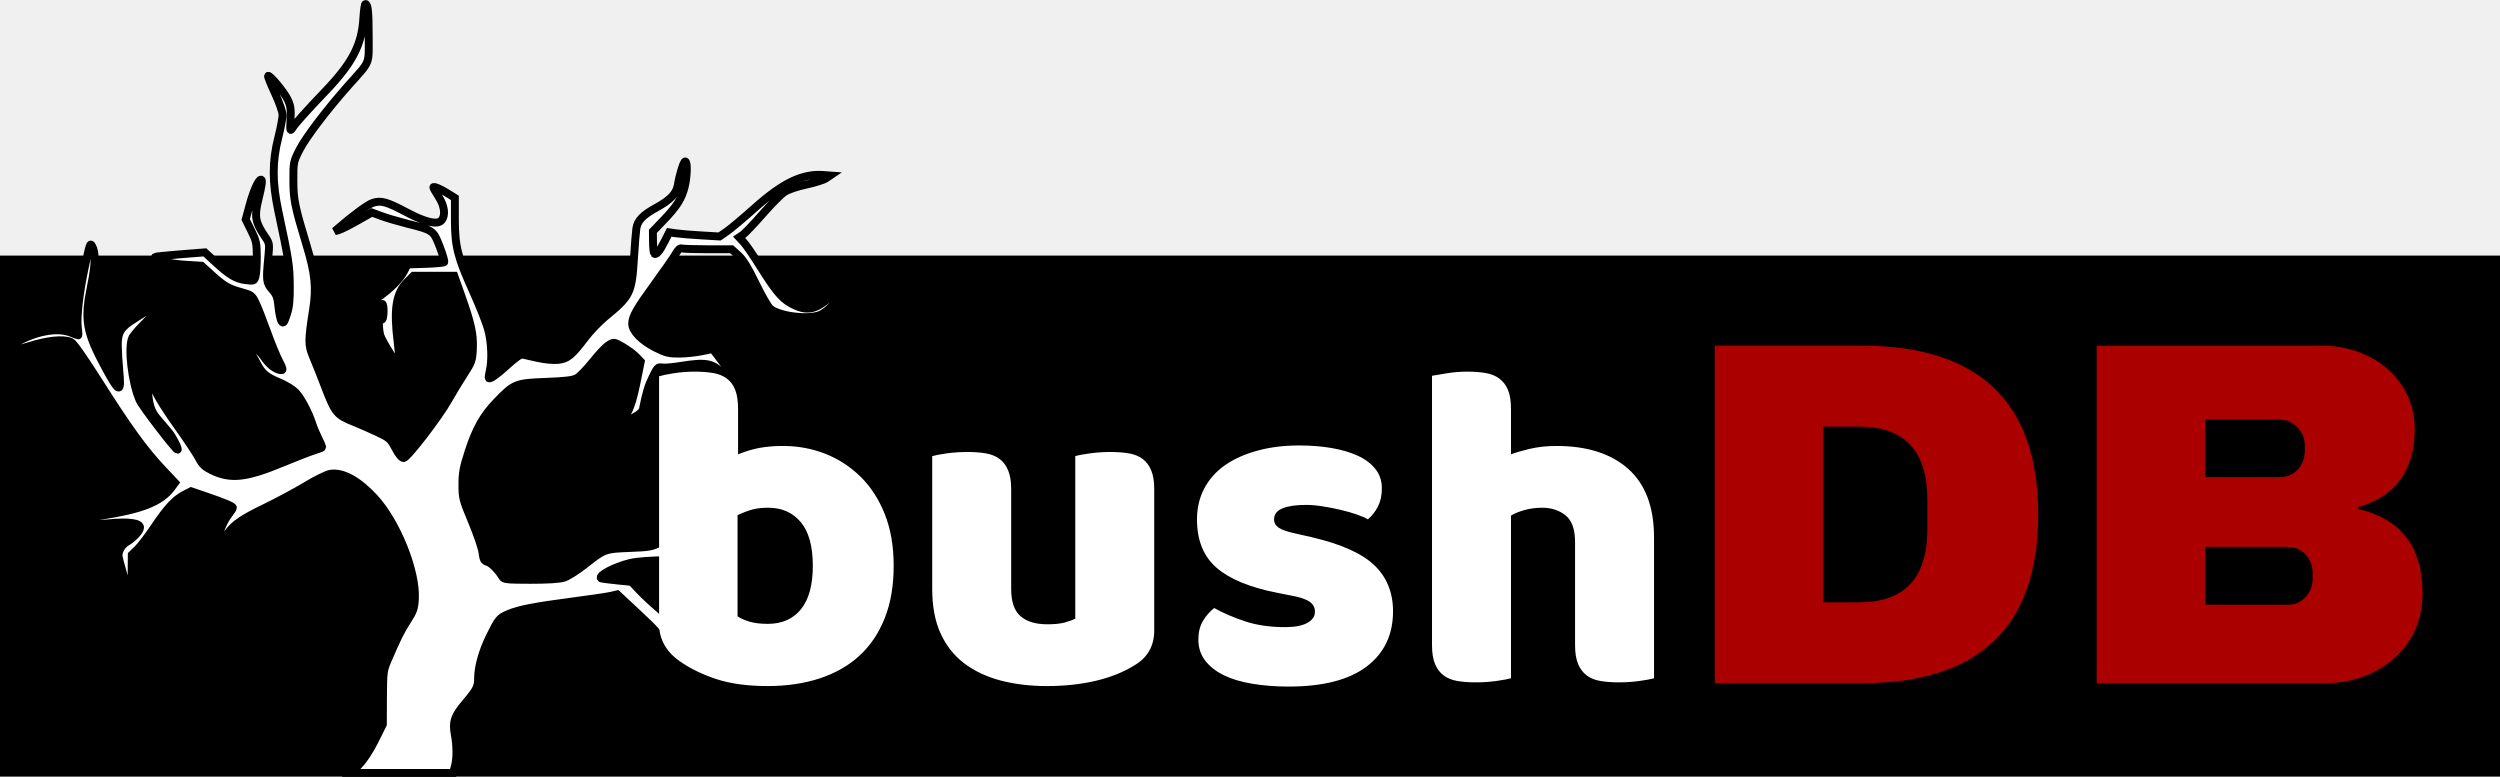
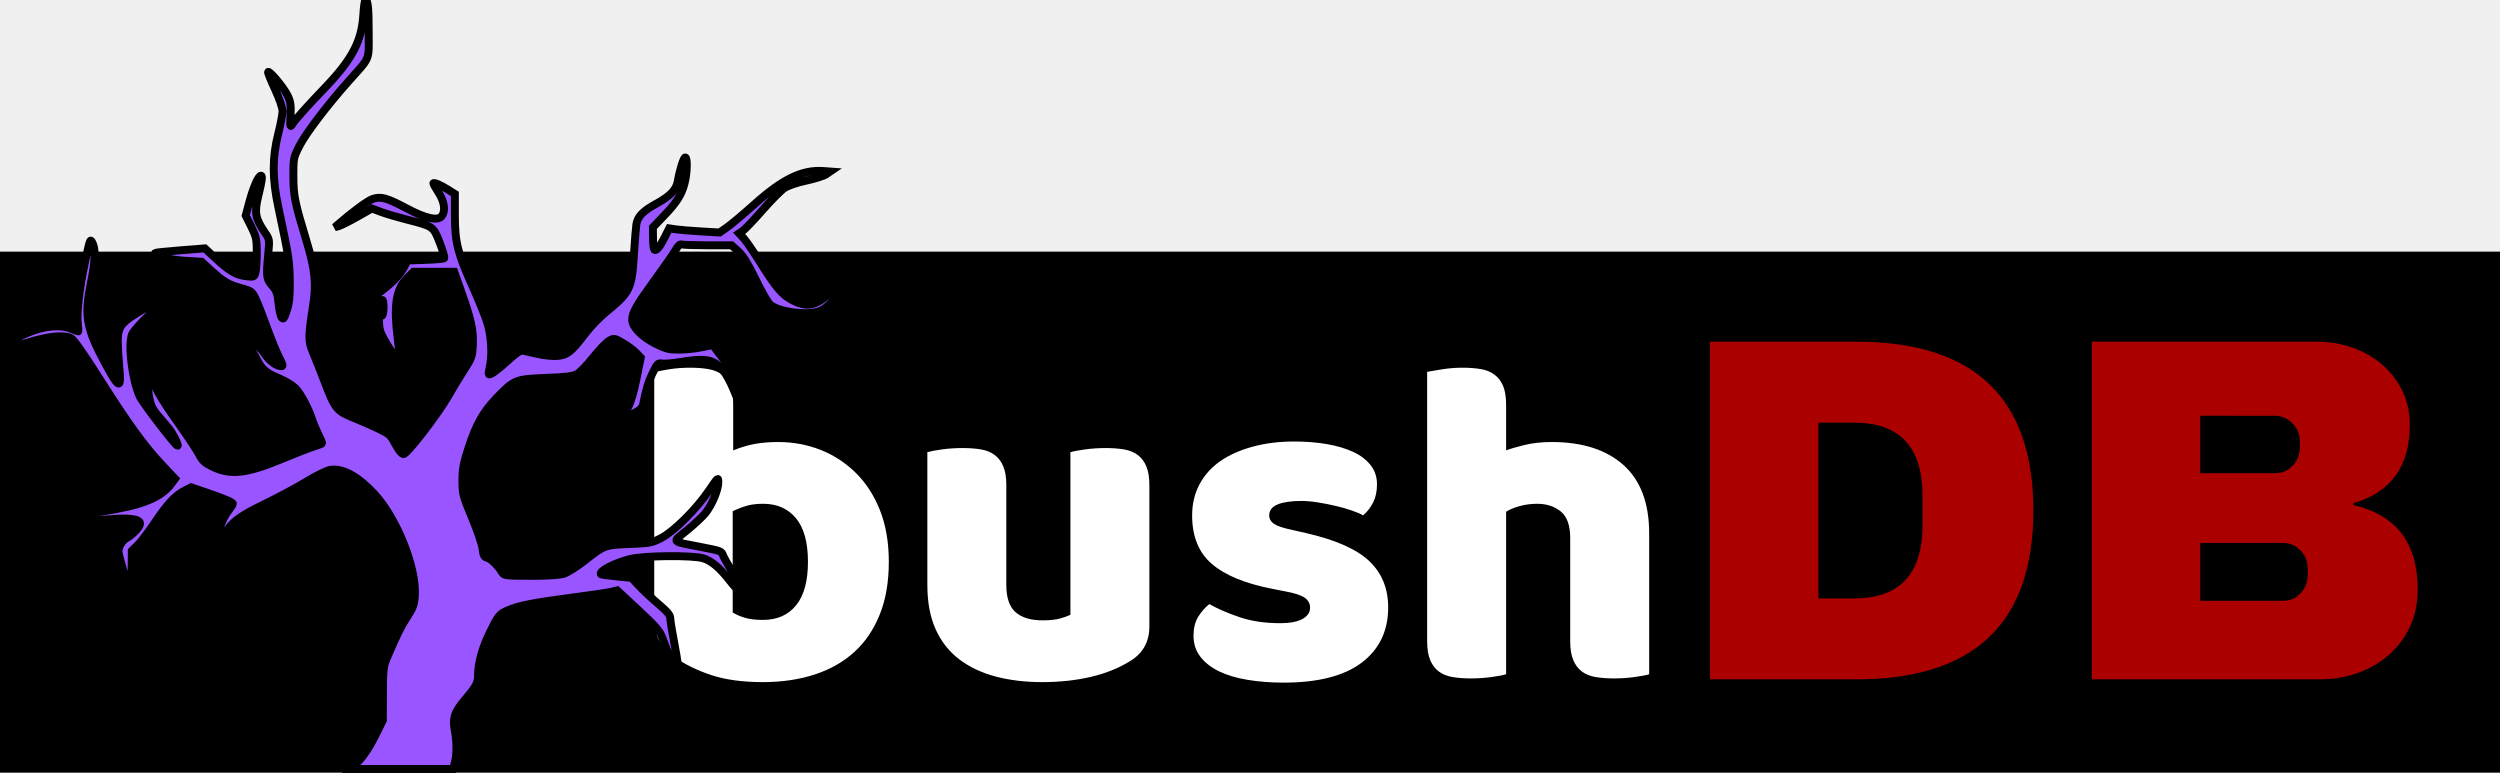
- <svg xmlns="http://www.w3.org/2000/svg" width="360" height="111.86" version="1.1" viewBox="0 0 360 111.86">
+ <svg xmlns="http://www.w3.org/2000/svg" width="360" height="111.26" version="1.1" viewBox="0 0 360 111.26">
  <defs>
    <filter id="editing-jagged" x="0" y="0" width="1" height="1">
      <feTurbulence baseFrequency="0" result="turb" seed="1" />
      <feDisplacementMap in="SourceGraphic" in2="turb" />
    </filter>
  </defs>
-   <g transform="translate(.027777)">
-     <rect x="-.028" y="36.805" width="360" height="75.025" rx="0" ry="0" stroke-width=".79" />
-     <g transform="translate(-.027777 36.805)">
-       <path d="m51.692 73.319c0.688-0.714 1.577-2.075 2.283-3.498l1.156-2.328 0.016-3.84c0.015-3.572 0.059-3.94 0.629-5.272 1.396-3.264 1.945-4.371 2.887-5.827 0.857-1.325 1.003-1.743 1.079-3.102 0.226-4.002-2.622-11.097-5.856-14.59-2.321-2.507-4.58-3.732-6.338-3.435-0.495 0.084-2.052 0.852-3.46 1.707-1.408 0.855-4.173 2.336-6.145 3.29-5.372 2.6-6.146 3.717-6.468 9.344-0.206 3.603-0.508 3.183-0.54-0.75-0.027-3.368 0.712-6.138 2.113-7.918 0.267-0.34 0.486-0.699 0.486-0.798 0-0.214-1.282-0.751-4.021-1.686l-1.992-0.68-0.941 0.48c-1.347 0.687-2.494 1.922-4.322 4.65-0.88 1.314-1.979 2.756-2.441 3.204l-0.84 0.814-0.024 2.757c-0.013 1.516-0.11 3.026-0.215 3.354-0.188 0.586-0.192 0.584-0.218-0.119-0.014-0.394-0.347-1.78-0.74-3.081-0.392-1.301-0.713-2.558-0.713-2.793 0-0.73 0.49-1.547 1.167-1.947 0.975-0.576 1.935-1.615 1.935-2.095 0-0.659-1.625-0.882-4.466-0.614-1.822 0.172-2.687 0.156-3.424-0.065-0.542-0.163-0.925-0.357-0.85-0.432 0.075-0.075 1.451-0.337 3.058-0.582 5.927-0.904 8.684-2 10.205-4.058l0.518-0.701-1.847-1.958c-2.586-2.742-4.896-5.926-9.04-12.466-2.352-3.712-3.769-5.721-4.132-5.862-1.163-0.452-3.301-0.229-6.044 0.631-1.484 0.465-2.968 0.814-3.299 0.776-0.515-0.06-0.355-0.218 1.119-1.107 3.006-1.812 6.299-2.439 8.335-1.588 0.471 0.197 0.901 0.358 0.955 0.358 0.054 0 0.031-0.511-0.052-1.135-0.191-1.441 0.233-5.119 0.996-8.649 0.756-3.493 0.773-3.545 1.044-3.107 0.548 0.886 0.509 2.63-0.128 5.745-1.015 4.963-0.717 6.652 2.092 11.847 1.982 3.666 2.289 3.718 1.964 0.332-0.108-1.128-0.203-2.749-0.212-3.602-0.018-1.89 0.454-2.639 2.421-3.843 0.728-0.445 2.004-1.254 2.837-1.798 1.425-0.93 1.494-0.951 1.181-0.358-0.183 0.347-1.154 1.435-2.158 2.42-1.004 0.984-1.978 2.08-2.165 2.434-0.692 1.309-0.102 6.498 1.03 9.056 0.397 0.897 5.166 7.123 5.456 7.123 0.238 0-0.7-1.857-1.289-2.552-0.355-0.419-1.059-1.249-1.565-1.843-1.007-1.185-1.243-1.941-1.49-4.767-0.111-1.273-0.085-1.835 0.081-1.732 0.135 0.084 0.314 0.424 0.398 0.757 0.345 1.376 1.562 3.486 3.907 6.774 1.366 1.915 2.738 3.983 3.05 4.595 0.453 0.889 0.823 1.238 1.841 1.736 2.708 1.325 4.935 1.084 10.193-1.103 1.903-0.792 3.97-1.593 4.594-1.78 0.623-0.188 1.133-0.394 1.133-0.459 0-0.065-0.254-0.625-0.564-1.244-0.31-0.619-0.702-1.555-0.87-2.08-0.534-1.667-1.655-3.781-2.425-4.576-0.41-0.423-1.454-1.062-2.321-1.421-1.943-0.804-2.53-1.308-3.296-2.832-0.33-0.656-0.821-1.435-1.092-1.73l-0.493-0.537h0.585c0.778 0 1.412 0.472 2.241 1.669 0.671 0.968 1.661 1.672 2.352 1.672 0.262 0 0.184-0.305-0.322-1.253-0.368-0.689-1.164-2.628-1.768-4.309-0.605-1.681-1.34-3.553-1.635-4.16-0.499-1.029-0.632-1.131-1.967-1.494-1.923-0.523-2.602-0.913-4.339-2.49l-1.475-1.339-2.343-0.143c-1.487-0.091-2.727-0.308-3.394-0.594-0.578-0.248-1.008-0.491-0.955-0.539 0.053-0.048 1.687-0.214 3.63-0.368l3.533-0.281 1.453 1.345c2.059 1.906 3.035 2.491 4.436 2.657 1.187 0.141 1.223 0.127 1.41-0.544 0.105-0.378 0.188-1.654 0.183-2.836-0.007-1.946-0.083-2.298-0.804-3.75l-0.796-1.602 0.533-1.977c0.571-2.121 1.301-3.767 1.671-3.767 0.245 0 0.145 0.762-0.382 2.898-0.602 2.438-0.446 3.271 1.008 5.388 0.589 0.857 0.61 0.995 0.434 2.811-0.333 3.432-0.293 3.779 0.542 4.73 0.637 0.725 0.781 1.121 0.92 2.535 0.091 0.922 0.294 1.851 0.451 2.066 0.243 0.333 0.354 0.183 0.745-1.01 0.36-1.099 0.452-2.018 0.427-4.264-0.032-2.838-0.13-3.47-1.651-10.619-0.876-4.116-0.883-7.112-0.026-10.5 0.349-1.378 0.635-2.875 0.635-3.326 1.78e-4 -0.476-0.461-1.808-1.1-3.175-0.605-1.295-1.049-2.407-0.985-2.47 0.209-0.209 2.275 2.275 2.808 3.377 0.431 0.891 0.506 1.391 0.431 2.884-0.085 1.687-0.067 1.769 0.272 1.244 0.457-0.706 1.872-2.286 4.78-5.334 3.846-4.031 5.201-6.638 5.429-10.44 0.069-1.148 0.205-2.088 0.303-2.088 0.352 0 0.466 1.135 0.469 4.695 0.004 4.13 0.297 3.421-2.892 6.998-3.048 3.419-6.171 7.523-7.064 9.283-0.88 1.734-0.898 1.823-0.892 4.417 0.007 2.792 0.197 3.727 1.909 9.39 1.209 4 1.422 6.059 0.945 9.126-0.727 4.674-0.727 5.213 7.11e-4 6.932 0.358 0.847 1.02 2.506 1.47 3.687 1.7 4.461 1.828 4.622 4.53 5.717 0.901 0.365 2.412 1.03 3.359 1.479 1.589 0.753 1.779 0.925 2.479 2.239 0.491 0.921 0.909 1.423 1.183 1.423 0.52 0 5.083-5.936 6.468-8.416 0.53-0.949 1.517-2.578 2.193-3.62 1.163-1.794 1.233-1.99 1.311-3.699 0.095-2.091-0.245-3.644-1.69-7.71l-0.996-2.804h-5.868l-0.901 0.901c-1.613 1.613-1.972 3.904-1.367 8.723 0.227 1.808 0.362 3.338 0.3 3.4-0.185 0.185-2.56-3.579-2.812-4.455-0.234-0.815-0.3-2.983-0.074-2.423 0.066 0.165 0.219 0.239 0.339 0.165 0.271-0.168 0.292-2.254 0.022-2.254-0.108 0-0.704 0.173-1.325 0.385-0.621 0.212-1.182 0.332-1.247 0.267-0.065-0.065 0.719-0.705 1.743-1.423 2.043-1.432 3.461-2.87 4.052-4.111l0.384-0.804 2.571-0.08c1.414-0.044 2.645-0.154 2.736-0.245 0.091-0.091-0.196-1.092-0.637-2.225-0.924-2.374-0.914-2.367-4.795-3.351-1.289-0.327-2.937-0.816-3.66-1.087l-1.316-0.492-2.078 1.18c-1.143 0.649-2.346 1.256-2.674 1.348l-0.597 0.168 0.499-0.433c2.161-1.872 4.265-3.415 4.977-3.65 1.18-0.389 2.027-0.154 4.84 1.343 2.769 1.474 4.489 1.865 5.077 1.156 0.589-0.71 0.419-2.056-0.426-3.373-0.424-0.66-0.77-1.269-0.77-1.352 0-0.228 1.045 0.214 2.136 0.903l0.966 0.61v3.061c0 3.911 0.396 5.489 2.6 10.36 0.927 2.05 1.903 4.51 2.168 5.466 0.513 1.851 0.621 4.442 0.251 6.037-0.121 0.521-0.181 0.986-0.134 1.034 0.185 0.185 1.195-0.537 2.767-1.979 1.015-0.932 1.808-1.479 2.068-1.427 0.232 0.046 1.207 0.264 2.166 0.485 1.005 0.231 2.248 0.353 2.934 0.287 1.393-0.134 1.982-0.612 3.939-3.199 0.709-0.938 2.014-2.299 2.898-3.025 3.603-2.956 3.819-3.394 4.128-8.361 0.124-1.988 0.281-3.952 0.35-4.365 0.19-1.138 0.934-1.907 2.873-2.972 2.037-1.118 2.887-2.014 3.096-3.264 0.267-1.596 0.834-3.393 1.071-3.393 0.342 0 0.277 2.316-0.106 3.752-0.444 1.667-1.124 2.731-2.991 4.681l-1.563 1.632 0.017 1.527c0.01 0.84 0.087 1.597 0.173 1.683 0.266 0.266 0.772-0.323 1.48-1.722l0.68-1.344 0.973 0.144c0.535 0.079 2.166 0.214 3.623 0.299l2.651 0.155 1.048-0.724c0.576-0.398 2.39-1.923 4.031-3.389 4.035-3.604 6.838-4.956 9.831-4.74l1.027 0.074-0.615 0.418c-0.338 0.23-1.623 0.633-2.854 0.896-1.308 0.279-2.608 0.723-3.126 1.065-0.488 0.323-1.91 1.755-3.16 3.184-1.251 1.428-2.52 2.763-2.821 2.967l-0.548 0.37 0.638 0.681c0.351 0.374 1.41 1.916 2.354 3.425 2.175 3.479 3.111 4.626 4.361 5.344 2.455 1.411 3.874 1.07 6.428-1.545 1.017-1.042 1.849-1.828 1.849-1.746 0 0.081-0.336 0.778-0.746 1.548-0.89 1.671-2.14 3.015-3.223 3.468-1.716 0.717-6.026 0.158-7.216-0.935-0.314-0.289-1.254-1.934-2.088-3.656-1.097-2.265-1.781-3.371-2.475-3.997l-0.958-0.866h-3.44c-1.892 0-3.588-0.057-3.769-0.126-0.205-0.079-0.521 0.213-0.838 0.776-0.28 0.496-1.595 2.393-2.924 4.216-2.729 3.746-3.345 4.825-3.345 5.863 0 1.047 1.383 2.458 3.396 3.466 1.458 0.73 1.902 0.839 3.377 0.832 0.934-0.005 2.395-0.158 3.247-0.34 0.852-0.183 1.554-0.313 1.561-0.29 7e-3 0.023 0.607 0.794 1.334 1.712 2.554 3.227 3.207 4.673 3.022 6.697l-0.086 0.94-0.294-0.684c-0.162-0.376-0.63-1.491-1.041-2.478-0.411-0.987-1.069-2.161-1.463-2.609-1.39-1.583-2.408-1.776-6.133-1.166-1.116 0.183-2.304 0.279-2.642 0.215-0.555-0.106-0.684 0.028-1.345 1.393-0.635 1.312-0.889 2.159-1.394 4.648-0.062 0.306-0.513 0.723-1.12 1.036-1.296 0.668-2.098 1.419-3.549 3.32-0.641 0.84-1.165 1.433-1.165 1.317 0-0.115 0.281-0.944 0.624-1.841 0.478-1.251 0.77-1.688 1.252-1.871 1.576-0.599 2.241-1.876 3.046-5.848l0.607-2.999-0.677-0.707c-0.372-0.389-1.239-1.029-1.926-1.422-1.244-0.712-1.253-0.713-1.984-0.282-0.404 0.238-1.441 1.324-2.304 2.413-0.863 1.089-1.903 2.159-2.312 2.378-0.561 0.301-1.653 0.432-4.477 0.538-4.31 0.162-4.558 0.262-7.059 2.857-1.912 1.983-2.975 3.857-4.034 7.112-0.763 2.345-0.909 3.12-0.909 4.822 4.72e-4 1.931 0.067 2.188 1.38 5.328 0.759 1.815 1.442 3.83 1.519 4.478 0.116 0.981 0.234 1.202 0.7 1.319 0.535 0.134 1.584 1.181 2.138 2.134 0.236 0.407 0.602 0.448 4.057 0.454 2.412 5e-3 4.162-0.103 4.797-0.296 0.55-0.167 1.892-1.009 2.983-1.87 2.855-2.256 2.925-2.282 6.502-2.418 2.905-0.11 3.213-0.168 4.548-0.861 1.833-0.951 5.049-4.147 6.865-6.823 1.324-1.951 1.368-1.989 1.362-1.193-8e-3 1.089-0.919 3.261-1.856 4.423-0.414 0.513-1.61 1.632-2.657 2.485-2.2 1.793-2.413 1.539 2.013 2.401 2.981 0.58 2.943 0.565 3.212 1.272 0.11 0.288 0.853 1.586 1.652 2.883 0.799 1.298 1.41 2.402 1.357 2.455-0.231 0.231-1.091-0.496-2.032-1.716-1.45-1.879-2.693-2.929-3.877-3.273-1.585-0.461-8.506-0.39-10.515 0.107-2.248 0.556-4.599 1.789-4.19 2.198 0.05 0.05 1.062 0.188 2.249 0.307l2.158 0.216 1.097 1.173c0.603 0.645 1.855 1.815 2.781 2.6 1.252 1.06 1.686 1.581 1.688 2.024 0.002 0.328 0.285 2.069 0.63 3.869 0.793 4.142 0.612 4.846-0.538 2.09-0.463-1.111-1.023-2.532-1.244-3.157-0.331-0.937-0.935-1.634-3.442-3.971l-3.041-2.836-0.893 0.211c-0.491 0.116-2.987 0.485-5.546 0.82-5.489 0.718-7.723 1.153-9.232 1.8-1.318 0.565-1.445 0.719-2.694 3.263-1.047 2.135-1.667 4.351-1.673 5.98-0.004 1.267-0.213 1.679-1.806 3.559-1.604 1.894-1.885 2.71-1.552 4.51 0.32 1.732 0.321 3.532 0.002 4.681l-0.249 0.895h-14.685l1.127-1.169z" fill="#fff" stroke="#000" stroke-width="1.139" />
-       <g transform="matrix(1.6701 0 0 1.6701 -54.385 -31.589)">
-         <path d="m193.03 26.678q15.274 0 15.274 14.557t-15.274 14.557h-12.614v-29.114zm-3.26 6.983v15.149h3.088q5.886 0 5.886-6.305v-2.539q0-6.305-5.886-6.305zm42.955-6.983q2.202 0 4.04 0.909 1.842 0.909 2.923 2.559 1.078 1.65 1.078 3.683 0 5.372-4.867 6.771v0.169q5.545 1.27 5.545 7.281 0 2.284-1.121 4.04-1.125 1.756-3.068 2.731-1.948 0.972-4.275 0.972h-19.636v-29.114zm-10.031 6.387v4.953h6.434q0.933 0 1.544-0.654 0.615-0.658 0.615-1.63v-0.423q0-0.933-0.635-1.587-0.635-0.658-1.524-0.658zm0 10.964v4.992h7.112q0.929 0 1.544-0.654 0.615-0.658 0.615-1.63v-0.423q0-0.976-0.615-1.63-0.615-0.654-1.544-0.654z" fill="#a00" stroke-width=".392" />
-         <g transform="matrix(.62581 0 0 .62581 -24.167 -5.1202)" fill="#fff" filter="url(#editing-jagged)">
-           <g transform="translate(178,96.695)" fill="#fff">
-             <path d="m3.46-7.55v-34.11q0.64-0.2 2.04-0.42 1.41-0.22 2.88-0.22 1.41 0 2.53 0.19t1.89 0.77q0.77 0.57 1.15 1.56 0.39 1 0.39 2.6v6.27q1.6-0.64 3.04-0.9 1.44-0.25 3.16-0.25 3.08 0 5.83 1.08 2.75 1.09 4.86 3.17t3.33 5.15q1.22 3.08 1.22 7.11 0 4.16-1.25 7.26-1.25 3.11-3.49 5.15-2.24 2.05-5.47 3.11-3.23 1.05-7.14 1.05-4.22 0-7.17-0.99-2.94-0.99-4.99-2.46-2.81-1.99-2.81-5.12zm14.97 0q2.95 0 4.58-2.02 1.63-2.01 1.63-5.98 0-4.03-1.66-6.02-1.67-1.98-4.48-1.98-1.28 0-2.21 0.25-0.93 0.26-2.02 0.77v13.95q0.71 0.45 1.7 0.74t2.46 0.29zm22.66-4.8v-18.31q0.64-0.19 2.01-0.38 1.38-0.19 2.85-0.19 1.41 0 2.53 0.19t1.89 0.77q0.77 0.57 1.18 1.57 0.42 0.99 0.42 2.59v13.76q0 2.62 1.28 3.74t3.71 1.12q1.47 0 2.4-0.25 0.93-0.26 1.44-0.52v-22.4q0.64-0.19 2.02-0.38 1.37-0.19 2.84-0.19 1.41 0 2.53 0.19t1.89 0.77q0.77 0.57 1.18 1.57 0.42 0.99 0.42 2.59v19.45q0 3.2-2.69 4.8-2.24 1.41-5.34 2.15-3.11 0.73-6.75 0.73-3.46 0-6.37-0.76-2.91-0.77-5.03-2.37-2.11-1.6-3.26-4.13t-1.15-6.11zm63.49 3.07q0 4.86-3.65 7.62-3.65 2.75-10.75 2.75-2.69 0-5-0.39-2.3-0.38-3.93-1.18t-2.56-2.02q-0.93-1.21-0.93-2.88 0-1.53 0.64-2.59 0.64-1.05 1.54-1.76 1.85 1.03 4.25 1.83t5.54 0.8q1.98 0 3.04-0.58 1.05-0.58 1.05-1.54 0-0.89-0.76-1.4-0.77-0.52-2.56-0.84l-1.92-0.38q-5.57-1.09-8.29-3.42-2.72-2.34-2.72-6.69 0-2.37 1.02-4.29 1.03-1.92 2.88-3.2 1.86-1.28 4.45-1.98 2.59-0.71 5.73-0.71 2.37 0 4.45 0.35 2.08 0.36 3.61 1.06 1.54 0.7 2.43 1.82 0.9 1.12 0.9 2.66 0 1.47-0.54 2.53-0.55 1.05-1.38 1.76-0.51-0.32-1.54-0.67-1.02-0.36-2.24-0.64-1.21-0.29-2.46-0.48-1.25-0.2-2.27-0.2-2.11 0-3.27 0.48-1.15 0.48-1.15 1.51 0 0.7 0.64 1.15t2.43 0.83l1.99 0.45q6.14 1.41 8.73 3.87 2.6 2.47 2.6 6.37zm35.96-10.18v19.4q-0.64 0.19-2.01 0.38-1.38 0.19-2.85 0.19-1.41 0-2.53-0.19t-1.89-0.77q-0.76-0.57-1.18-1.57-0.42-0.99-0.42-2.59v-14.21q0-2.62-1.31-3.68-1.31-1.05-3.23-1.05-1.28 0-2.43 0.32t-1.86 0.77v22.4q-0.64 0.19-2.01 0.38-1.38 0.19-2.85 0.19-1.41 0-2.53-0.19t-1.89-0.77q-0.77-0.57-1.18-1.57-0.42-0.99-0.42-2.59v-37.12q0.71-0.13 2.08-0.35 1.38-0.22 2.79-0.22 1.4 0 2.52 0.19t1.89 0.77q0.77 0.57 1.19 1.56 0.41 1 0.41 2.6v6.27q0.83-0.32 2.53-0.74 1.7-0.41 3.74-0.41 6.34 0 9.89 3.16 3.55 3.17 3.55 9.44z" fill="#fff" />
-           </g>
+   <g transform="translate(0 -.5682)">
+     <rect x="6.0093e-10" y="36.805" width="360" height="75.025" rx="0" ry="0" stroke-width=".79" />
+     <g transform="matrix(1.6701 0 0 1.6701 -55.085 5.2161)">
+       <path d="m193.03 26.678q15.274 0 15.274 14.557t-15.274 14.557h-12.614v-29.114zm-3.26 6.983v15.149h3.088q5.886 0 5.886-6.305v-2.539q0-6.305-5.886-6.305zm42.955-6.983q2.202 0 4.04 0.909 1.842 0.909 2.923 2.559 1.078 1.65 1.078 3.683 0 5.372-4.867 6.771v0.169q5.545 1.27 5.545 7.281 0 2.284-1.121 4.04-1.125 1.756-3.068 2.731-1.948 0.972-4.275 0.972h-19.636v-29.114zm-10.031 6.387v4.953h6.434q0.933 0 1.544-0.654 0.615-0.658 0.615-1.63v-0.423q0-0.933-0.635-1.587-0.635-0.658-1.524-0.658zm0 10.964v4.992h7.112q0.929 0 1.544-0.654 0.615-0.658 0.615-1.63v-0.423q0-0.976-0.615-1.63-0.615-0.654-1.544-0.654z" fill="#a00" stroke-width=".392" />
+       <g transform="matrix(.62581 0 0 .62581 -24.167 -5.1202)" fill="#fff" filter="url(#editing-jagged)">
+         <g transform="translate(178,96.695)" fill="#fff">
+           <path d="m3.46-7.55v-34.11q0.64-0.2 2.04-0.42 1.41-0.22 2.88-0.22 1.41 0 2.53 0.19t1.89 0.77q0.77 0.57 1.15 1.56 0.39 1 0.39 2.6v6.27q1.6-0.64 3.04-0.9 1.44-0.25 3.16-0.25 3.08 0 5.83 1.08 2.75 1.09 4.86 3.17t3.33 5.15q1.22 3.08 1.22 7.11 0 4.16-1.25 7.26-1.25 3.11-3.49 5.15-2.24 2.05-5.47 3.11-3.23 1.05-7.14 1.05-4.22 0-7.17-0.99-2.94-0.99-4.99-2.46-2.81-1.99-2.81-5.12zm14.97 0q2.95 0 4.58-2.02 1.63-2.01 1.63-5.98 0-4.03-1.66-6.02-1.67-1.98-4.48-1.98-1.28 0-2.21 0.25-0.93 0.26-2.02 0.77v13.95q0.71 0.45 1.7 0.74t2.46 0.29zm22.66-4.8v-18.31q0.64-0.19 2.01-0.38 1.38-0.19 2.85-0.19 1.41 0 2.53 0.19t1.89 0.77q0.77 0.57 1.18 1.57 0.42 0.99 0.42 2.59v13.76q0 2.62 1.28 3.74t3.71 1.12q1.47 0 2.4-0.25 0.93-0.26 1.44-0.52v-22.4q0.64-0.19 2.02-0.38 1.37-0.19 2.84-0.19 1.41 0 2.53 0.19t1.89 0.77q0.77 0.57 1.18 1.57 0.42 0.99 0.42 2.59v19.45q0 3.2-2.69 4.8-2.24 1.41-5.34 2.15-3.11 0.73-6.75 0.73-3.46 0-6.37-0.76-2.91-0.77-5.03-2.37-2.11-1.6-3.26-4.13t-1.15-6.11zm63.49 3.07q0 4.86-3.65 7.62-3.65 2.75-10.75 2.75-2.69 0-5-0.39-2.3-0.38-3.93-1.18t-2.56-2.02q-0.93-1.21-0.93-2.88 0-1.53 0.64-2.59 0.64-1.05 1.54-1.76 1.85 1.03 4.25 1.83t5.54 0.8q1.98 0 3.04-0.58 1.05-0.58 1.05-1.54 0-0.89-0.76-1.4-0.77-0.52-2.56-0.84l-1.92-0.38q-5.57-1.09-8.29-3.42-2.72-2.34-2.72-6.69 0-2.37 1.02-4.29 1.03-1.92 2.88-3.2 1.86-1.28 4.45-1.98 2.59-0.71 5.73-0.71 2.37 0 4.45 0.35 2.08 0.36 3.61 1.06 1.54 0.7 2.43 1.82 0.9 1.12 0.9 2.66 0 1.47-0.54 2.53-0.55 1.05-1.38 1.76-0.51-0.32-1.54-0.67-1.02-0.36-2.24-0.64-1.21-0.29-2.46-0.48-1.25-0.2-2.27-0.2-2.11 0-3.27 0.48-1.15 0.48-1.15 1.51 0 0.7 0.64 1.15t2.43 0.83l1.99 0.45q6.14 1.41 8.73 3.87 2.6 2.47 2.6 6.37zm35.96-10.18v19.4q-0.64 0.19-2.01 0.38-1.38 0.19-2.85 0.19-1.41 0-2.53-0.19t-1.89-0.77q-0.76-0.57-1.18-1.57-0.42-0.99-0.42-2.59v-14.21q0-2.62-1.31-3.68-1.31-1.05-3.23-1.05-1.28 0-2.43 0.32t-1.86 0.77v22.4q-0.64 0.19-2.01 0.38-1.38 0.19-2.85 0.19-1.41 0-2.53-0.19t-1.89-0.77q-0.77-0.57-1.18-1.57-0.42-0.99-0.42-2.59v-37.12q0.71-0.13 2.08-0.35 1.38-0.22 2.79-0.22 1.4 0 2.52 0.19t1.89 0.77q0.77 0.57 1.19 1.56 0.41 1 0.41 2.6v6.27q0.83-0.32 2.53-0.74 1.7-0.41 3.74-0.41 6.34 0 9.89 3.16 3.55 3.17 3.55 9.44z" fill="#fff" />
        </g>
      </g>
    </g>
+     <path d="m51.692 110.12c0.688-0.714 1.577-2.075 2.283-3.498l1.156-2.328 0.016-3.84c0.015-3.572 0.059-3.94 0.629-5.272 1.396-3.264 1.945-4.371 2.887-5.827 0.857-1.325 1.003-1.743 1.079-3.102 0.226-4.002-2.622-11.097-5.856-14.59-2.321-2.507-4.58-3.732-6.338-3.435-0.495 0.084-2.052 0.852-3.46 1.707-1.408 0.855-4.173 2.336-6.145 3.29-5.372 2.6-6.146 3.717-6.468 9.344-0.206 3.603-0.508 3.183-0.54-0.75-0.027-3.368 0.712-6.138 2.113-7.918 0.267-0.34 0.486-0.699 0.486-0.798 0-0.214-1.282-0.751-4.021-1.686l-1.992-0.68-0.941 0.48c-1.347 0.687-2.494 1.922-4.322 4.65-0.88 1.314-1.979 2.756-2.441 3.204l-0.84 0.814-0.024 2.757c-0.013 1.516-0.11 3.026-0.215 3.354-0.188 0.586-0.192 0.584-0.218-0.119-0.014-0.394-0.347-1.78-0.74-3.081s-0.713-2.558-0.713-2.793c0-0.73 0.49-1.547 1.167-1.947 0.975-0.576 1.935-1.615 1.935-2.095 0-0.659-1.625-0.882-4.466-0.614-1.822 0.172-2.687 0.156-3.424-0.065-0.542-0.163-0.925-0.357-0.85-0.432s1.451-0.337 3.058-0.582c5.927-0.904 8.684-2 10.205-4.058l0.518-0.701-1.847-1.958c-2.586-2.742-4.896-5.926-9.04-12.466-2.352-3.712-3.769-5.721-4.132-5.862-1.163-0.452-3.301-0.229-6.044 0.631-1.484 0.465-2.968 0.814-3.299 0.776-0.515-0.06-0.355-0.218 1.119-1.107 3.006-1.812 6.299-2.439 8.335-1.588 0.471 0.197 0.901 0.358 0.955 0.358 0.054 0 0.031-0.511-0.052-1.135-0.191-1.441 0.233-5.119 0.996-8.649 0.756-3.493 0.773-3.545 1.044-3.107 0.548 0.886 0.509 2.63-0.128 5.745-1.015 4.963-0.717 6.652 2.092 11.847 1.982 3.666 2.289 3.718 1.964 0.332-0.108-1.128-0.203-2.749-0.212-3.602-0.018-1.89 0.454-2.639 2.421-3.843 0.728-0.445 2.004-1.254 2.837-1.798 1.425-0.93 1.494-0.951 1.181-0.358-0.183 0.347-1.154 1.435-2.158 2.42-1.004 0.984-1.978 2.08-2.165 2.434-0.692 1.309-0.102 6.498 1.03 9.056 0.397 0.897 5.166 7.123 5.456 7.123 0.238 0-0.7-1.857-1.289-2.552-0.355-0.419-1.059-1.249-1.565-1.843-1.007-1.185-1.243-1.941-1.49-4.767-0.111-1.273-0.085-1.835 0.081-1.732 0.135 0.084 0.314 0.424 0.398 0.757 0.345 1.376 1.562 3.486 3.907 6.774 1.366 1.915 2.738 3.983 3.05 4.595 0.453 0.889 0.823 1.238 1.841 1.736 2.708 1.325 4.935 1.084 10.193-1.103 1.903-0.792 3.97-1.593 4.594-1.78 0.623-0.188 1.133-0.394 1.133-0.459s-0.254-0.625-0.564-1.244c-0.31-0.619-0.702-1.555-0.87-2.08-0.534-1.667-1.655-3.781-2.425-4.576-0.41-0.423-1.454-1.062-2.321-1.421-1.943-0.804-2.53-1.308-3.296-2.832-0.33-0.656-0.821-1.435-1.092-1.73l-0.493-0.537h0.585c0.778 0 1.412 0.472 2.241 1.669 0.671 0.968 1.661 1.672 2.352 1.672 0.262 0 0.184-0.305-0.322-1.253-0.368-0.689-1.164-2.628-1.768-4.309-0.605-1.681-1.34-3.553-1.635-4.16-0.499-1.029-0.632-1.131-1.967-1.494-1.923-0.523-2.602-0.913-4.339-2.49l-1.475-1.339-2.343-0.143c-1.487-0.091-2.727-0.308-3.394-0.594-0.578-0.248-1.008-0.491-0.955-0.539 0.053-0.048 1.687-0.214 3.63-0.368l3.533-0.281 1.453 1.345c2.059 1.906 3.035 2.491 4.436 2.657 1.187 0.141 1.223 0.127 1.41-0.544 0.105-0.378 0.188-1.654 0.183-2.836-0.007-1.946-0.083-2.298-0.804-3.75l-0.796-1.602 0.533-1.977c0.571-2.121 1.301-3.767 1.671-3.767 0.245 0 0.145 0.762-0.382 2.898-0.602 2.438-0.446 3.271 1.008 5.388 0.589 0.857 0.61 0.995 0.434 2.811-0.333 3.432-0.293 3.779 0.542 4.73 0.637 0.725 0.781 1.121 0.92 2.535 0.091 0.922 0.294 1.851 0.451 2.066 0.243 0.333 0.354 0.183 0.745-1.01 0.36-1.099 0.452-2.018 0.427-4.264-0.032-2.838-0.13-3.47-1.651-10.619-0.876-4.116-0.883-7.112-0.026-10.5 0.349-1.378 0.635-2.875 0.635-3.326 1.78e-4 -0.476-0.461-1.808-1.1-3.175-0.605-1.295-1.049-2.407-0.985-2.47 0.209-0.209 2.275 2.275 2.808 3.377 0.431 0.891 0.506 1.391 0.431 2.884-0.085 1.687-0.067 1.769 0.272 1.244 0.457-0.706 1.872-2.286 4.78-5.334 3.846-4.031 5.201-6.638 5.429-10.44 0.069-1.148 0.205-2.088 0.303-2.088 0.352 0 0.466 1.135 0.469 4.695 0.004 4.13 0.297 3.421-2.892 6.998-3.048 3.419-6.171 7.523-7.064 9.283-0.88 1.734-0.898 1.823-0.892 4.417 0.007 2.792 0.197 3.727 1.909 9.39 1.209 4 1.422 6.059 0.945 9.126-0.727 4.674-0.727 5.213 7.11e-4 6.932 0.358 0.847 1.02 2.506 1.47 3.687 1.7 4.461 1.828 4.622 4.53 5.717 0.901 0.365 2.412 1.03 3.359 1.479 1.589 0.753 1.779 0.925 2.479 2.239 0.491 0.921 0.909 1.423 1.183 1.423 0.52 0 5.083-5.936 6.468-8.416 0.53-0.949 1.517-2.578 2.193-3.62 1.163-1.794 1.233-1.99 1.311-3.699 0.095-2.091-0.245-3.644-1.69-7.71l-0.996-2.804h-5.868l-0.901 0.901c-1.613 1.613-1.972 3.904-1.367 8.723 0.227 1.808 0.362 3.338 0.3 3.4-0.185 0.185-2.56-3.579-2.812-4.455-0.234-0.815-0.3-2.983-0.074-2.423 0.066 0.165 0.219 0.239 0.339 0.165 0.271-0.168 0.292-2.254 0.022-2.254-0.108 0-0.704 0.173-1.325 0.385-0.621 0.212-1.182 0.332-1.247 0.267-0.065-0.065 0.719-0.705 1.743-1.423 2.043-1.432 3.461-2.87 4.052-4.111l0.384-0.804 2.571-0.08c1.414-0.044 2.645-0.154 2.736-0.245 0.091-0.091-0.196-1.092-0.637-2.225-0.924-2.374-0.914-2.367-4.795-3.351-1.289-0.327-2.937-0.816-3.66-1.087l-1.316-0.492-2.078 1.18c-1.143 0.649-2.346 1.256-2.674 1.348l-0.597 0.168 0.499-0.433c2.161-1.872 4.265-3.415 4.977-3.65 1.18-0.389 2.027-0.154 4.84 1.343 2.769 1.474 4.489 1.865 5.077 1.156 0.589-0.71 0.419-2.056-0.426-3.373-0.424-0.66-0.77-1.269-0.77-1.352 0-0.228 1.045 0.214 2.136 0.903l0.966 0.61v3.061c0 3.911 0.396 5.489 2.6 10.36 0.927 2.05 1.903 4.51 2.168 5.466 0.513 1.851 0.621 4.442 0.251 6.037-0.121 0.521-0.181 0.986-0.134 1.034 0.185 0.185 1.195-0.537 2.767-1.979 1.015-0.932 1.808-1.479 2.068-1.427 0.232 0.046 1.207 0.264 2.166 0.485 1.005 0.231 2.248 0.353 2.934 0.287 1.393-0.134 1.982-0.612 3.939-3.199 0.709-0.938 2.014-2.299 2.898-3.025 3.603-2.956 3.819-3.394 4.128-8.361 0.124-1.988 0.281-3.952 0.35-4.365 0.19-1.138 0.934-1.907 2.873-2.972 2.037-1.118 2.887-2.014 3.096-3.264 0.267-1.596 0.834-3.393 1.071-3.393 0.342 0 0.277 2.316-0.106 3.752-0.444 1.667-1.124 2.731-2.991 4.681l-1.563 1.632 0.017 1.527c0.01 0.84 0.087 1.597 0.173 1.683 0.266 0.266 0.772-0.323 1.48-1.722l0.68-1.344 0.973 0.144c0.535 0.079 2.166 0.214 3.623 0.299l2.651 0.155 1.048-0.724c0.576-0.398 2.39-1.923 4.031-3.389 4.035-3.604 6.838-4.956 9.831-4.74l1.027 0.074-0.615 0.418c-0.338 0.23-1.623 0.633-2.854 0.896-1.308 0.279-2.608 0.723-3.126 1.065-0.488 0.323-1.91 1.755-3.16 3.184-1.251 1.428-2.52 2.763-2.821 2.967l-0.548 0.37 0.638 0.681c0.351 0.374 1.41 1.916 2.354 3.425 2.175 3.479 3.111 4.626 4.361 5.344 2.455 1.411 3.874 1.07 6.428-1.545 1.017-1.042 1.849-1.828 1.849-1.746 0 0.081-0.336 0.778-0.746 1.548-0.89 1.671-2.14 3.015-3.223 3.468-1.716 0.717-6.026 0.158-7.216-0.935-0.314-0.289-1.254-1.934-2.088-3.656-1.097-2.265-1.781-3.371-2.475-3.997l-0.958-0.866h-3.44c-1.892 0-3.588-0.057-3.769-0.126-0.205-0.079-0.521 0.213-0.838 0.776-0.28 0.496-1.595 2.393-2.924 4.216-2.729 3.746-3.345 4.825-3.345 5.863 0 1.047 1.383 2.458 3.396 3.466 1.458 0.73 1.902 0.839 3.377 0.832 0.934-0.005 2.395-0.158 3.247-0.34 0.852-0.183 1.554-0.313 1.561-0.29 7e-3 0.023 0.607 0.794 1.334 1.712 2.554 3.227 3.207 4.673 3.022 6.697l-0.086 0.94-0.294-0.684c-0.162-0.376-0.63-1.491-1.041-2.478-0.411-0.987-1.069-2.161-1.463-2.609-1.39-1.583-2.408-1.776-6.133-1.166-1.116 0.183-2.304 0.279-2.642 0.215-0.555-0.106-0.684 0.028-1.345 1.393-0.635 1.312-0.889 2.159-1.394 4.648-0.062 0.306-0.513 0.723-1.12 1.036-1.296 0.668-2.098 1.419-3.549 3.32-0.641 0.84-1.165 1.433-1.165 1.317 0-0.115 0.281-0.944 0.624-1.841 0.478-1.251 0.77-1.688 1.252-1.871 1.576-0.599 2.241-1.876 3.046-5.848l0.607-2.999-0.677-0.707c-0.372-0.389-1.239-1.029-1.926-1.422-1.244-0.712-1.253-0.713-1.984-0.282-0.404 0.238-1.441 1.324-2.304 2.413-0.863 1.089-1.903 2.159-2.312 2.378-0.561 0.301-1.653 0.432-4.477 0.538-4.31 0.162-4.558 0.262-7.059 2.857-1.912 1.983-2.975 3.857-4.034 7.112-0.763 2.345-0.909 3.12-0.909 4.822 4.72e-4 1.931 0.067 2.188 1.38 5.328 0.759 1.815 1.442 3.83 1.519 4.478 0.116 0.981 0.234 1.202 0.7 1.319 0.535 0.134 1.584 1.181 2.138 2.134 0.236 0.407 0.602 0.448 4.057 0.454 2.412 5e-3 4.162-0.103 4.797-0.296 0.55-0.167 1.892-1.009 2.983-1.87 2.855-2.256 2.925-2.282 6.502-2.418 2.905-0.11 3.213-0.168 4.548-0.861 1.833-0.951 5.049-4.147 6.865-6.823 1.324-1.951 1.368-1.989 1.362-1.193-8e-3 1.089-0.919 3.261-1.856 4.423-0.414 0.513-1.61 1.632-2.657 2.485-2.2 1.793-2.413 1.539 2.013 2.401 2.981 0.58 2.943 0.565 3.212 1.272 0.11 0.288 0.853 1.586 1.652 2.883 0.799 1.298 1.41 2.402 1.357 2.455-0.231 0.231-1.091-0.496-2.032-1.716-1.45-1.879-2.693-2.929-3.877-3.273-1.585-0.461-8.506-0.39-10.515 0.107-2.248 0.556-4.599 1.789-4.19 2.198 0.05 0.05 1.062 0.188 2.249 0.307l2.158 0.216 1.097 1.173c0.603 0.645 1.855 1.815 2.781 2.6 1.252 1.06 1.686 1.581 1.688 2.024 0.002 0.328 0.285 2.069 0.63 3.869 0.793 4.142 0.612 4.846-0.538 2.09-0.463-1.111-1.023-2.532-1.244-3.157-0.331-0.937-0.935-1.634-3.442-3.971l-3.041-2.836-0.893 0.211c-0.491 0.116-2.987 0.485-5.546 0.82-5.489 0.718-7.723 1.153-9.232 1.8-1.318 0.565-1.445 0.719-2.694 3.263-1.047 2.135-1.667 4.351-1.673 5.98-0.004 1.267-0.213 1.679-1.806 3.559-1.604 1.894-1.885 2.71-1.552 4.51 0.32 1.732 0.321 3.532 0.002 4.681l-0.249 0.895h-14.685l1.127-1.169z" fill="#95f" stroke="#000" stroke-width="1.139" />
  </g>
</svg>
